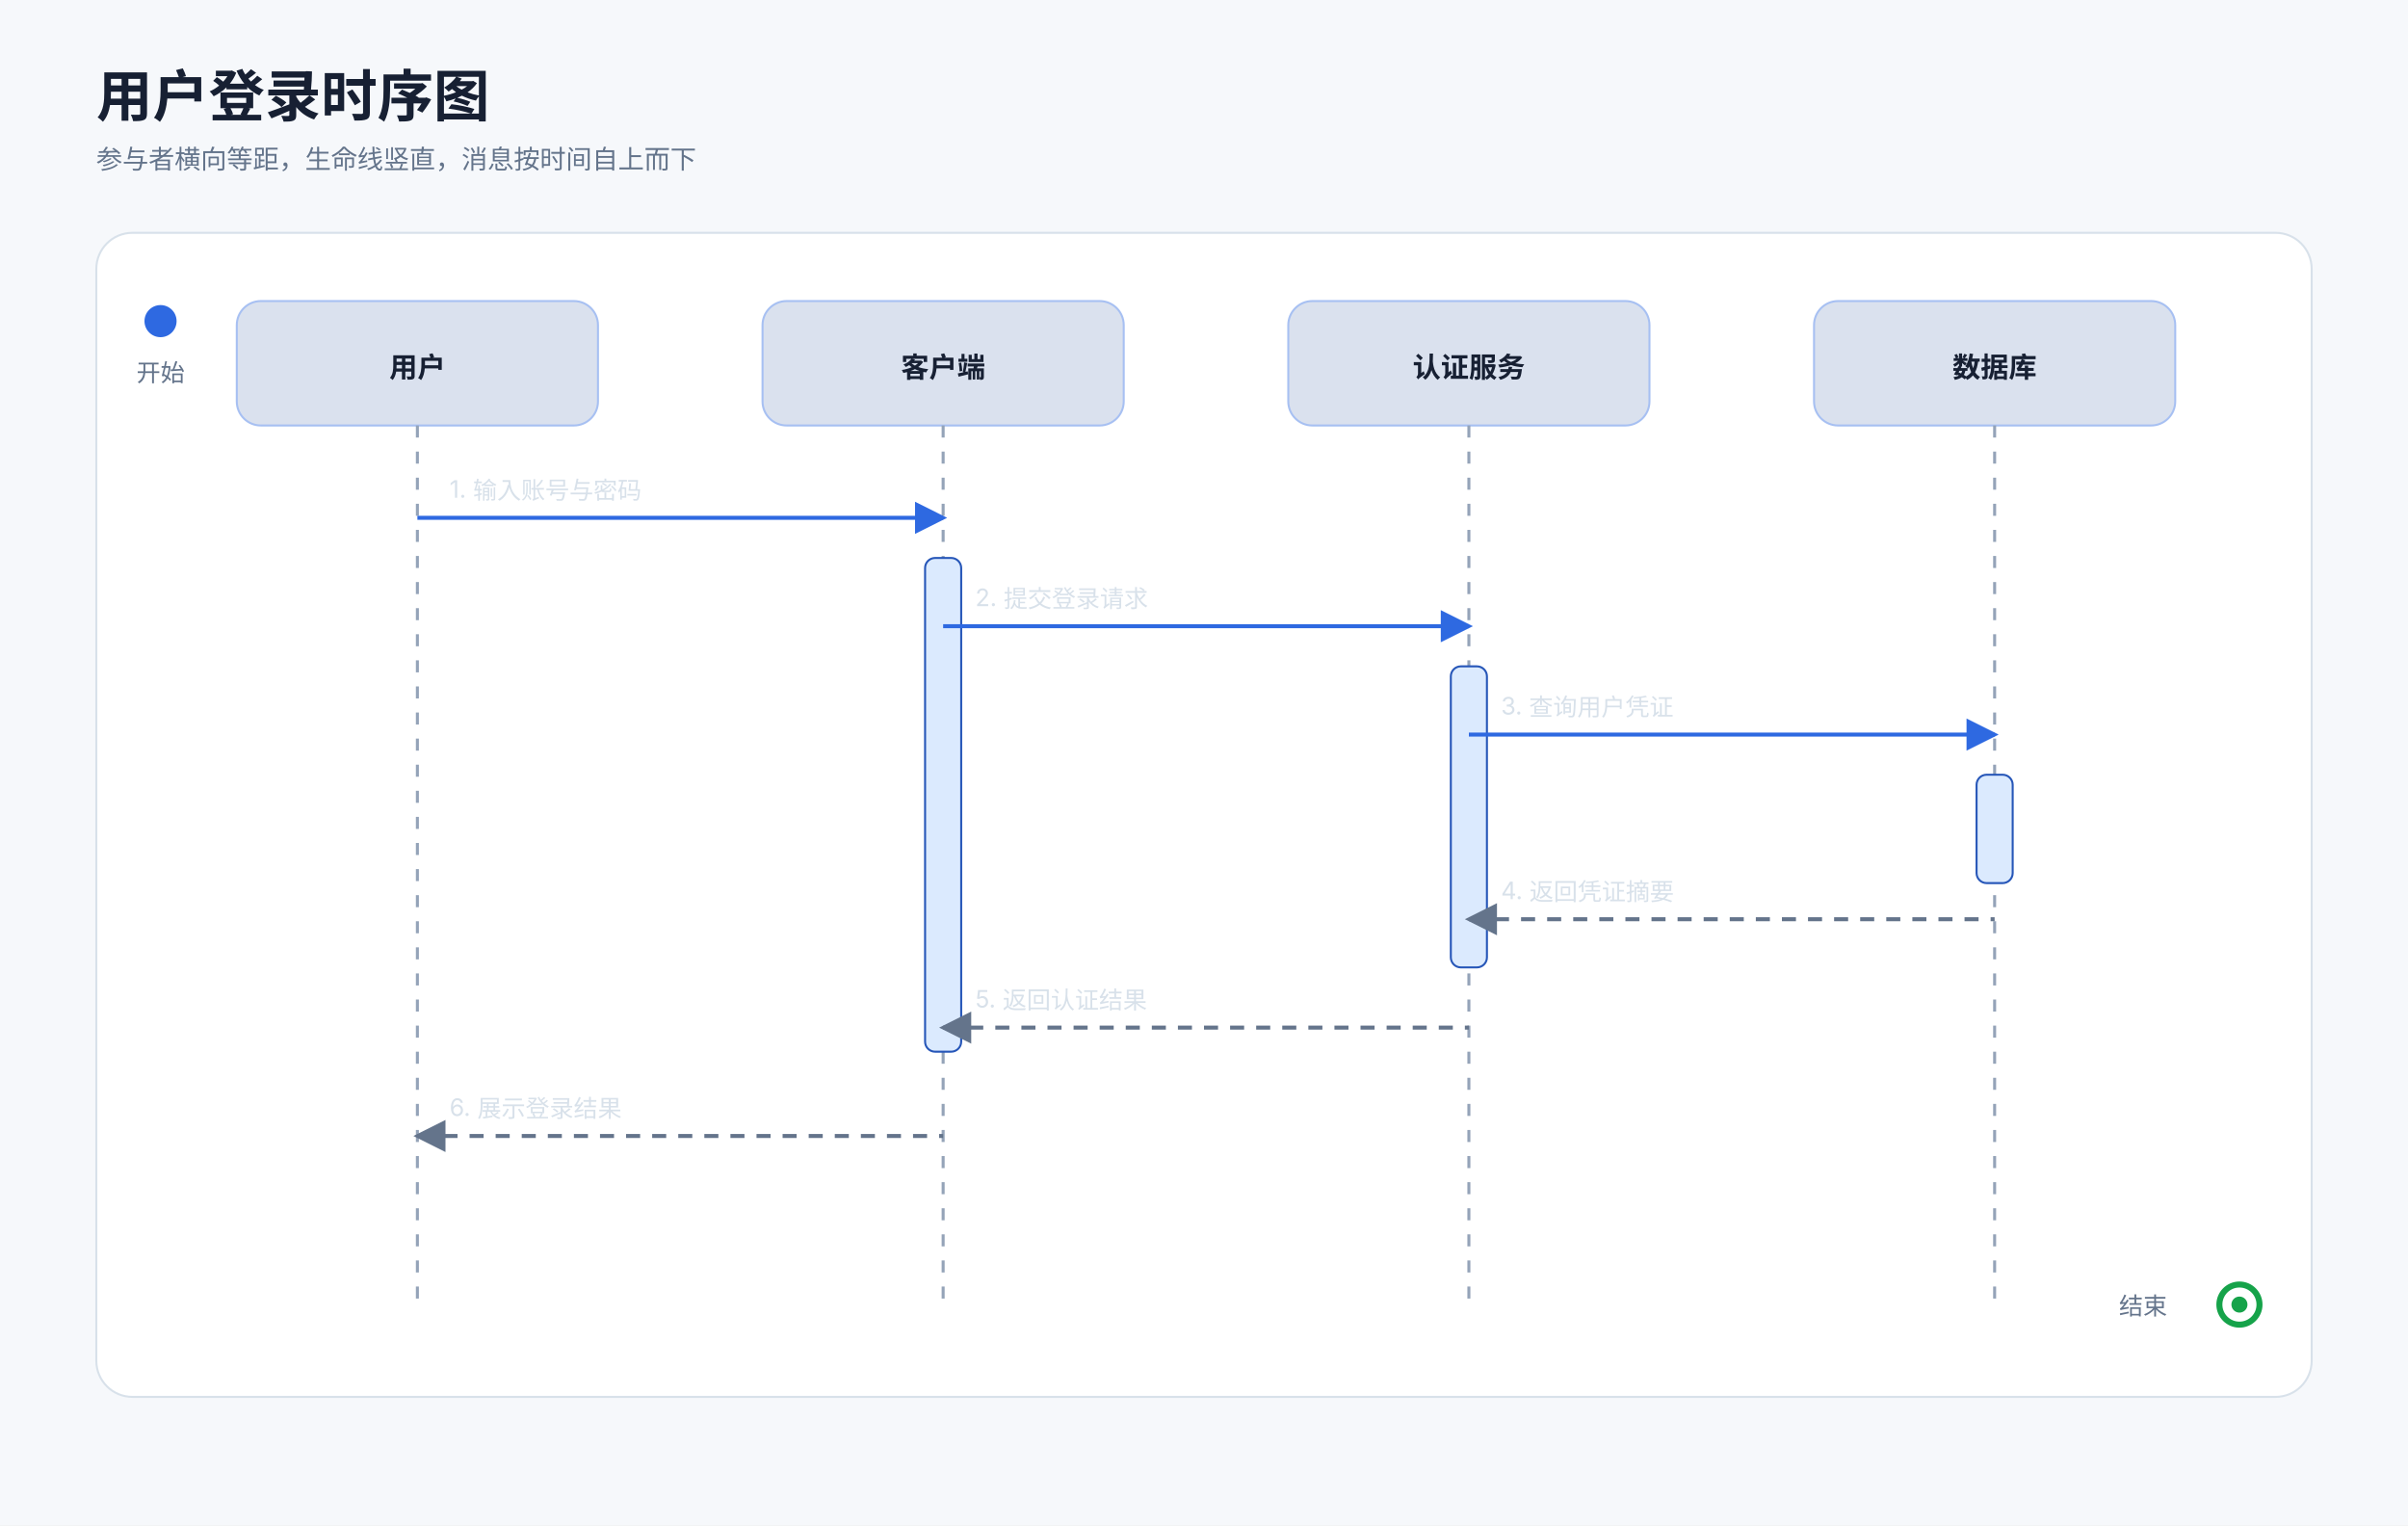
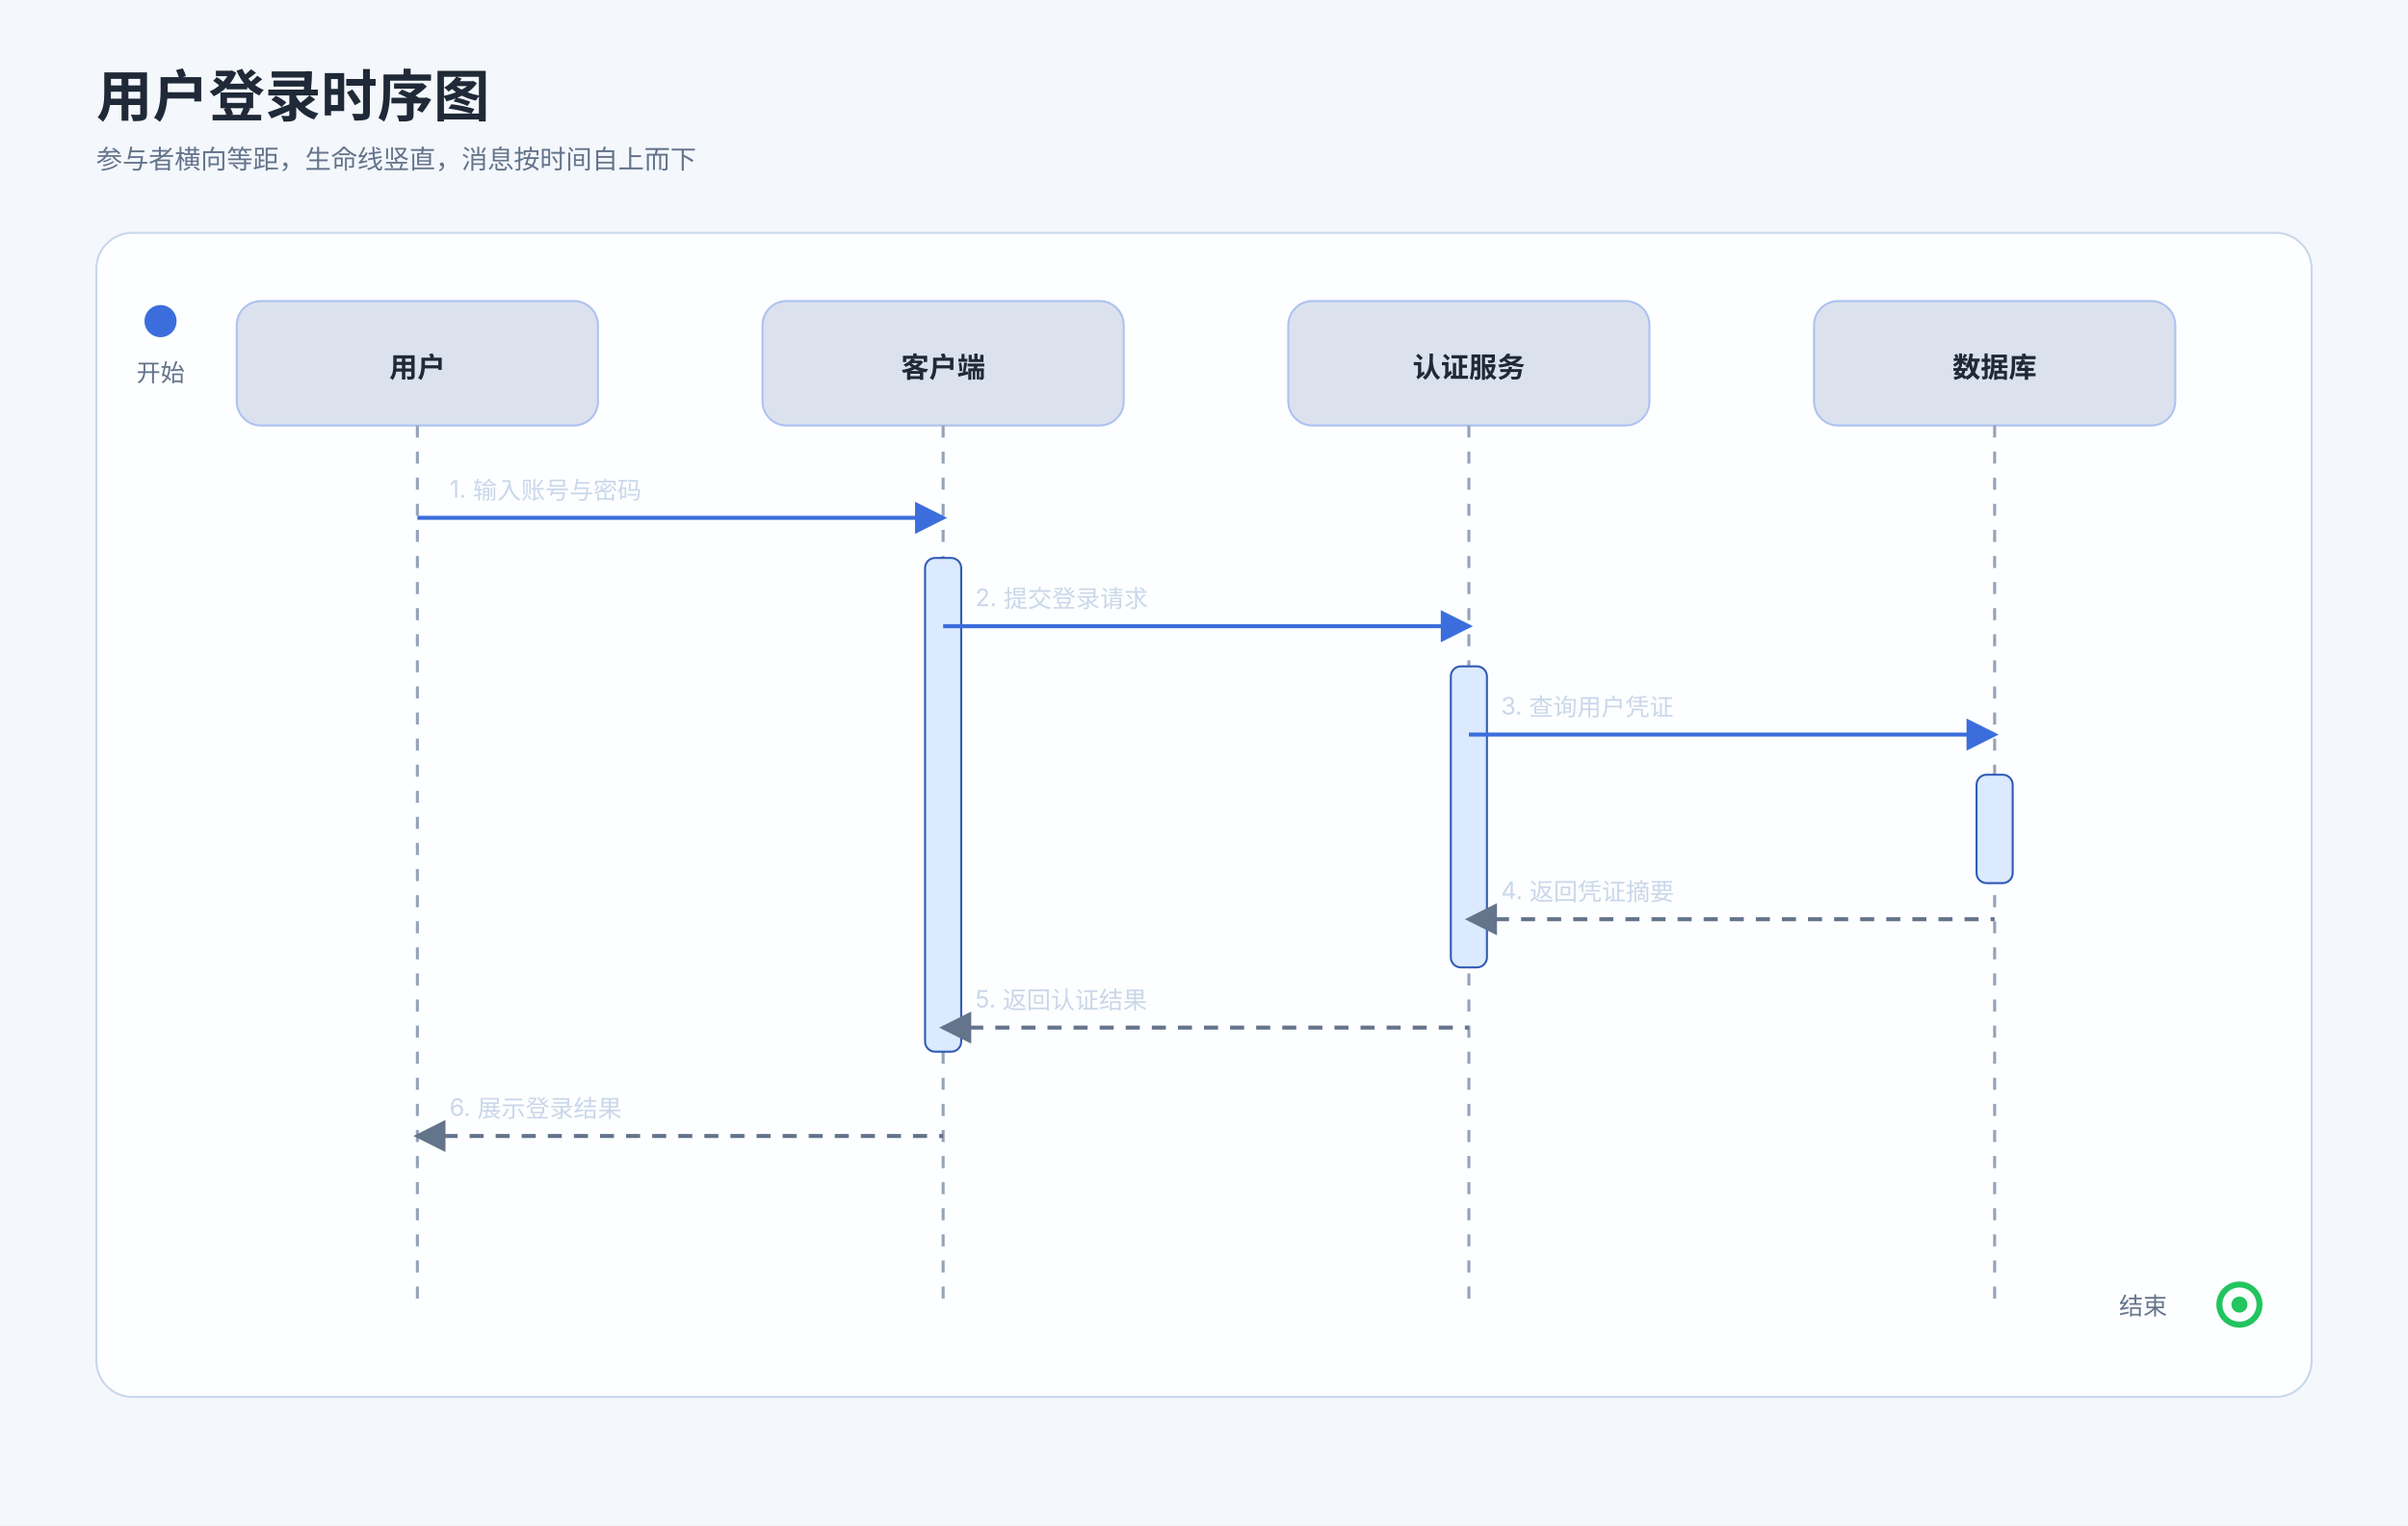
<svg xmlns="http://www.w3.org/2000/svg" width="1200" height="760" viewBox="0 0 1200 760" role="img" aria-labelledby="title desc" font-family="Inter, Noto Sans SC, Microsoft YaHei, Arial, sans-serif" data-theme="tech-blue" data-mode="light">
  <defs>
    <marker id="arrow" markerWidth="8" markerHeight="8" refX="7" refY="4" orient="auto">
-       <path d="M0 0L8 4L0 8Z" fill="#2E69E1" />
+       <path d="M0 0L8 4L0 8Z" fill="#3B6EDC" />
    </marker>
    <marker id="return-arrow" markerWidth="8" markerHeight="8" refX="1" refY="4" orient="auto">
      <path d="M8 0L0 4L8 8Z" fill="#64748B" />
    </marker>
  </defs>
-   <rect width="1200" height="760" fill="#F6F8FB" />
-   <text x="48" y="58" font-size="28" font-weight="700" fill="#172033">用户登录时序图</text>
+   <rect width="1200" height="760" fill="#F4F7FC" />
+   <text x="48" y="58" font-size="28" font-weight="700" fill="#1F2937">用户登录时序图</text>
  <text x="48" y="84" font-size="13" fill="#64748B">参与者横向等距，生命线竖直，消息按时间自上而下</text>
-   <rect x="48" y="116" width="1104" height="580" rx="18" fill="#FFFFFF" stroke="#D8E1EA" />
-   <circle id="sequence-start" cx="80" cy="160" r="8" fill="#2E69E1" />
+   <rect x="48" y="116" width="1104" height="580" rx="18" fill="#FDFEFF" stroke="#C9D7EA" />
+   <circle id="sequence-start" cx="80" cy="160" r="8" fill="#3B6EDC" />
  <text x="80" y="190" font-size="12" fill="#64748B" text-anchor="middle">开始</text>
-   <g fill="#DAE1EE" stroke="#A7C0F2">
+   <g fill="#DBE2EE" stroke="#ADC2F0">
    <rect id="participant-user" data-role="node" x="118" y="150" width="180" height="62" rx="12" />
    <rect id="participant-client" data-role="node" x="380" y="150" width="180" height="62" rx="12" />
    <rect id="participant-auth" data-role="node" x="642" y="150" width="180" height="62" rx="12" />
    <rect id="participant-db" data-role="node" x="904" y="150" width="180" height="62" rx="12" />
  </g>
-   <g text-anchor="middle" fill="#172033" font-size="14" font-weight="600">
+   <g text-anchor="middle" fill="#1F2937" font-size="14" font-weight="600">
    <text x="208" y="188">用户</text>
    <text x="470" y="188">客户端</text>
    <text x="732" y="188">认证服务</text>
    <text x="994" y="188">数据库</text>
  </g>
  <g stroke="#94A3B8" stroke-width="1.5" stroke-dasharray="6 7">
    <line id="lifeline-user" data-role="lifeline" x1="208" y1="212" x2="208" y2="650" />
    <line id="lifeline-client" data-role="lifeline" x1="470" y1="212" x2="470" y2="650" />
    <line id="lifeline-auth" data-role="lifeline" x1="732" y1="212" x2="732" y2="650" />
    <line id="lifeline-db" data-role="lifeline" x1="994" y1="212" x2="994" y2="650" />
  </g>
-   <g fill="#DBEAFE" stroke="#2656B8">
+   <g fill="#DBEAFE" stroke="#305AB4">
    <rect x="461" y="278" width="18" height="246" rx="5" />
    <rect x="723" y="332" width="18" height="150" rx="5" />
    <rect x="985" y="386" width="18" height="54" rx="5" />
  </g>
-   <g fill="none" stroke="#2E69E1" stroke-width="2" marker-end="url(#arrow)">
+   <g fill="none" stroke="#3B6EDC" stroke-width="2" marker-end="url(#arrow)">
    <line id="message-1" data-role="edge" x1="208" y1="258" x2="470" y2="258" />
    <line id="message-2" data-role="edge" x1="470" y1="312" x2="732" y2="312" />
    <line id="message-3" data-role="edge" x1="732" y1="366" x2="994" y2="366" />
  </g>
  <g fill="none" stroke="#64748B" stroke-width="2" stroke-dasharray="7 6" marker-start="url(#return-arrow)">
    <line id="return-1" data-role="edge" x1="732" y1="458" x2="994" y2="458" />
    <line id="return-2" data-role="edge" x1="470" y1="512" x2="732" y2="512" />
    <line id="return-3" data-role="edge" x1="208" y1="566" x2="470" y2="566" />
  </g>
-   <g font-size="12" fill="#D8E1EA">
+   <g font-size="12" fill="#C9D7EA">
    <text x="224" y="248">1. 输入账号与密码</text>
    <text x="486" y="302">2. 提交登录请求</text>
    <text x="748" y="356">3. 查询用户凭证</text>
    <text x="748" y="448">4. 返回凭证摘要</text>
    <text x="486" y="502">5. 返回认证结果</text>
    <text x="224" y="556">6. 展示登录结果</text>
  </g>
-   <circle id="sequence-end" cx="1116" cy="650" r="10" fill="#FFFFFF" stroke="#16A34A" stroke-width="3" />
-   <circle cx="1116" cy="650" r="4" fill="#16A34A" />
+   <circle id="sequence-end" cx="1116" cy="650" r="10" fill="#FDFEFF" stroke="#22C55E" stroke-width="3" />
+   <circle cx="1116" cy="650" r="4" fill="#22C55E" />
  <text x="1080" y="655" font-size="12" fill="#64748B" text-anchor="end">结束</text>
</svg>
